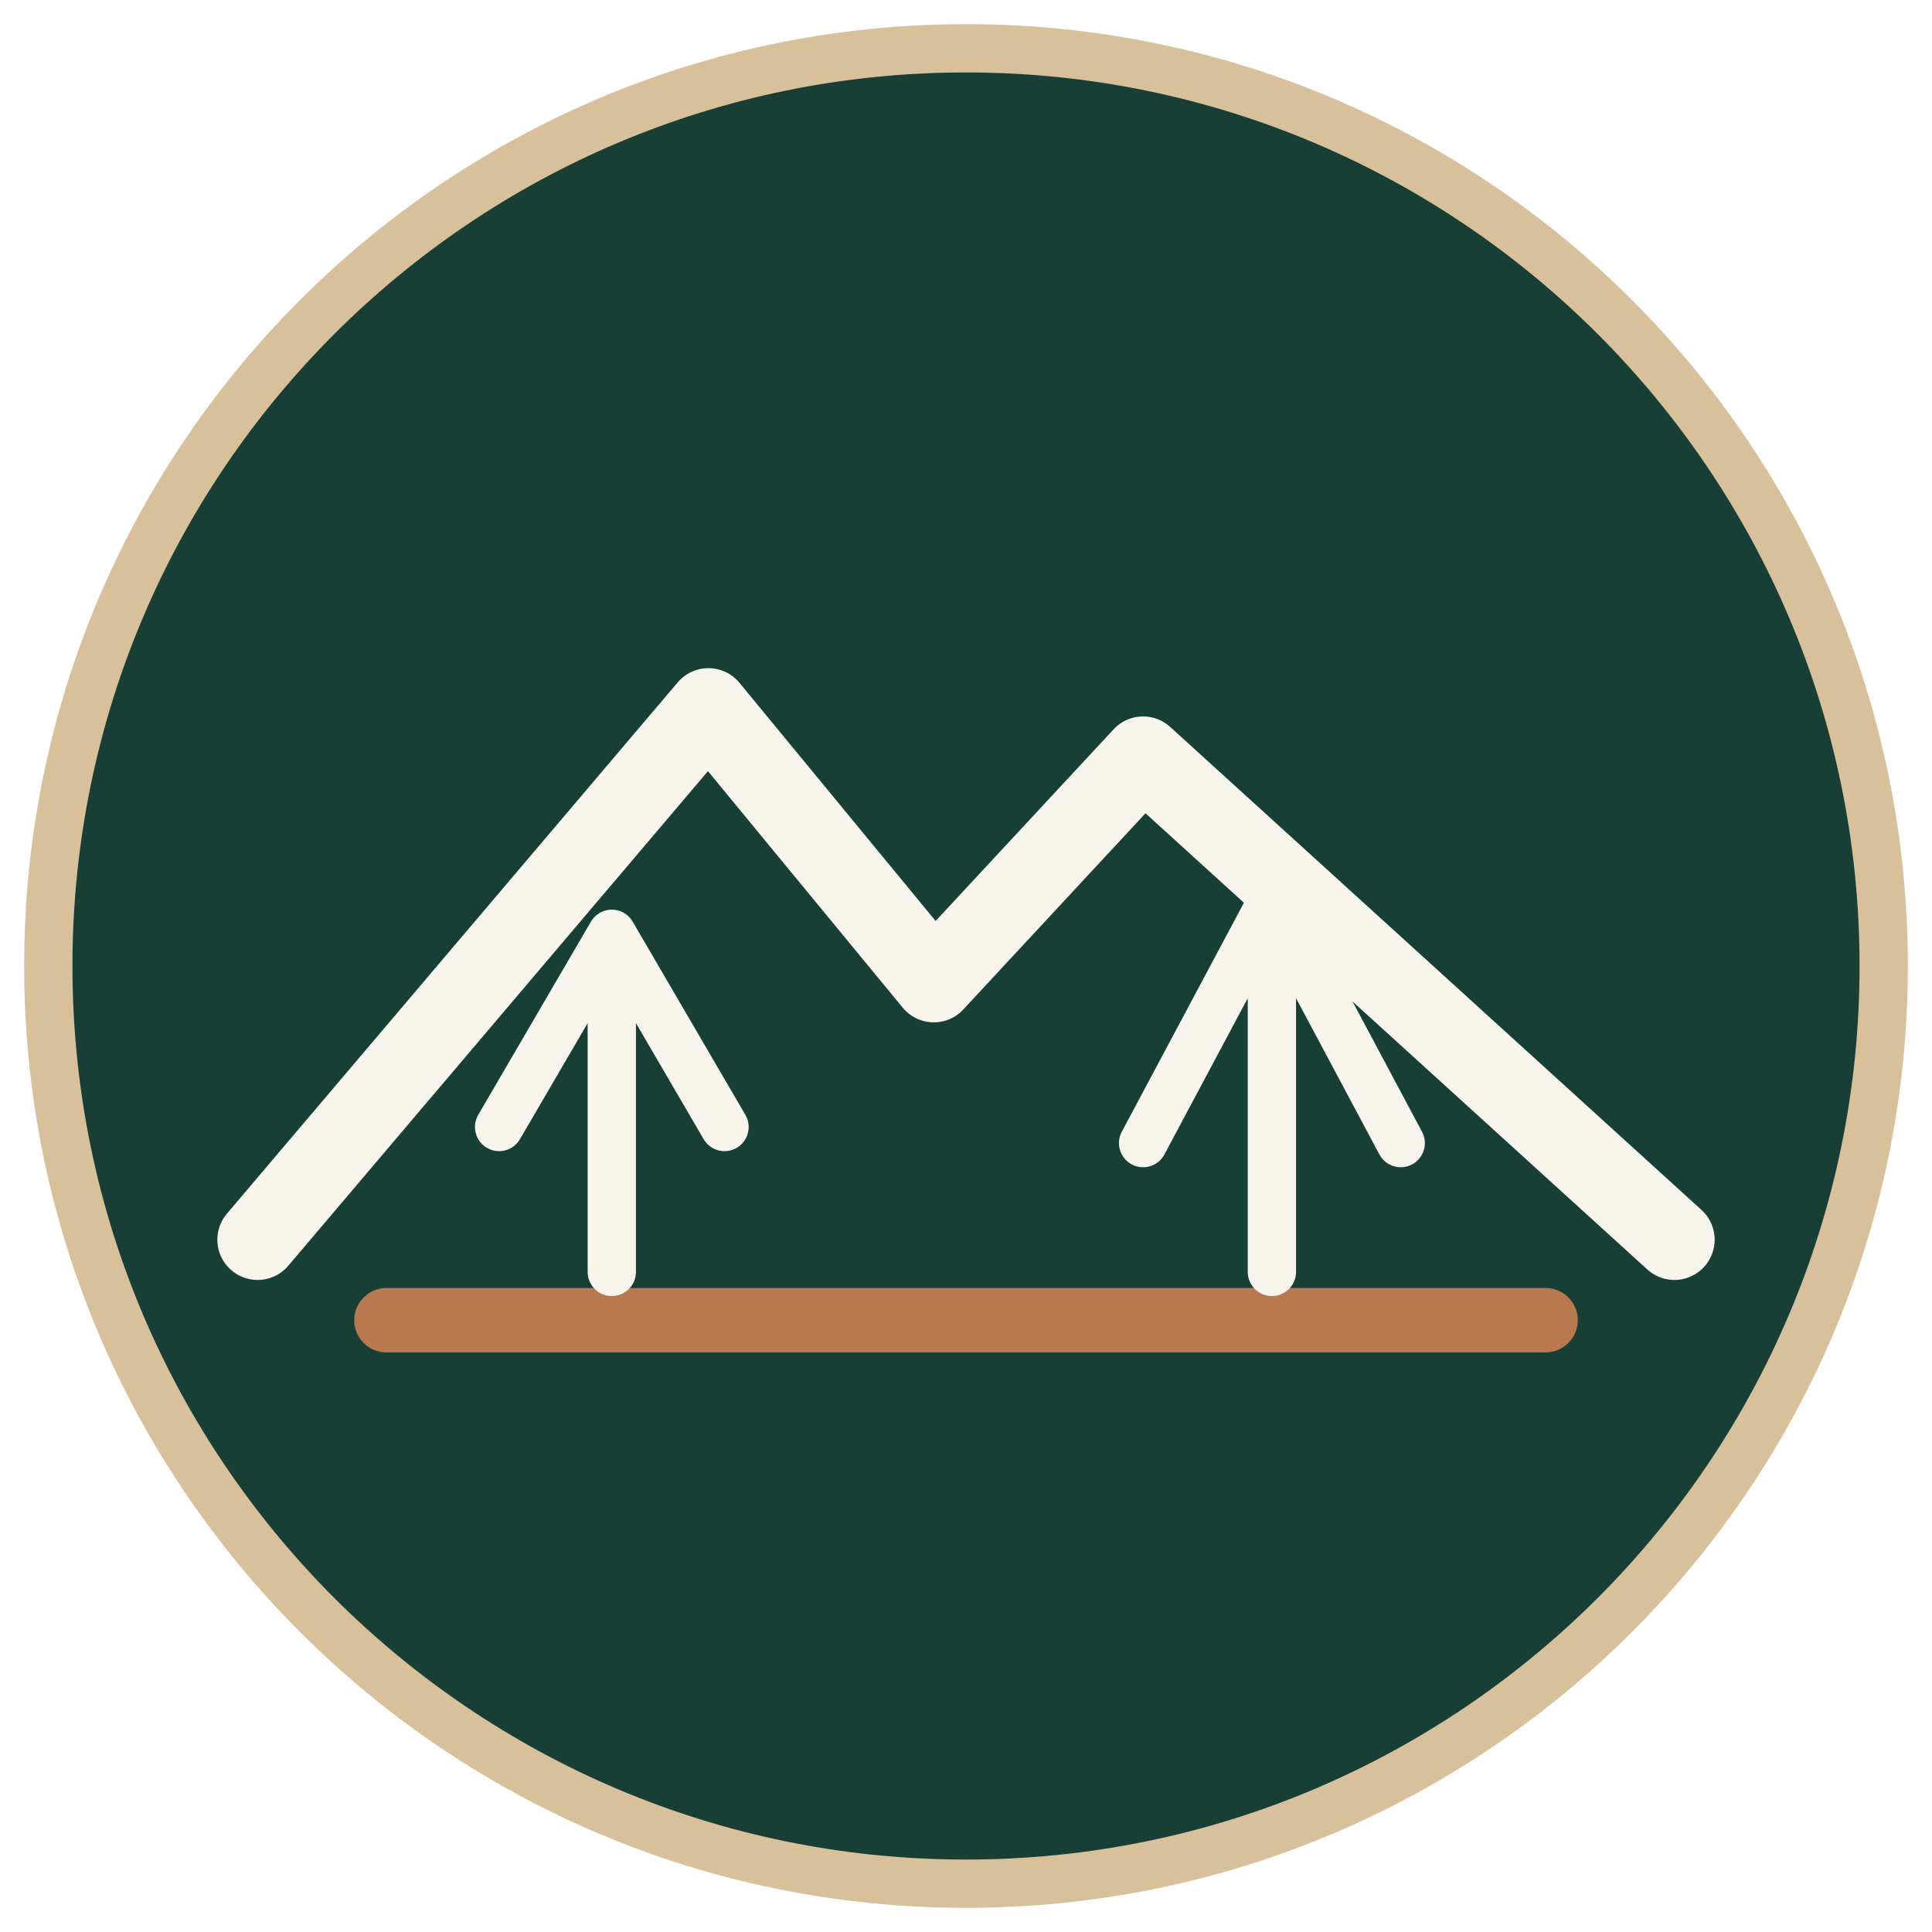
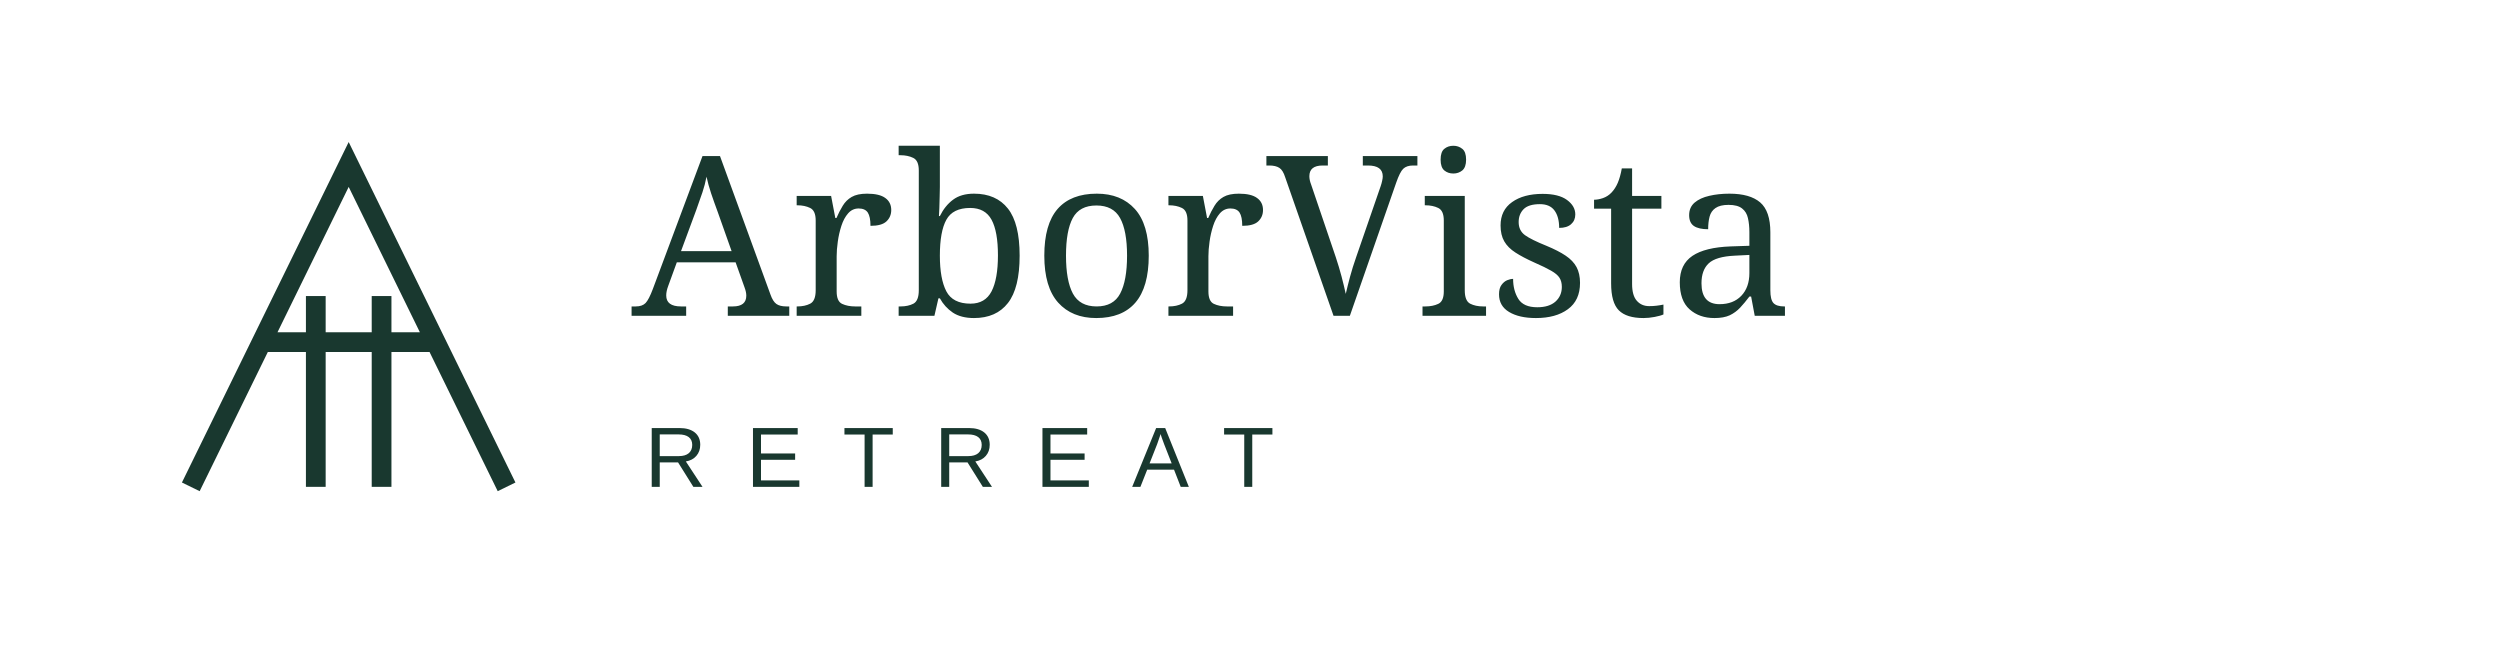
- <svg xmlns="http://www.w3.org/2000/svg" viewBox="0 0 120 120" role="img" aria-labelledby="t">
-   <circle cx="60" cy="60" r="57" fill="#173f35" stroke="#d8c09b" stroke-width="3" />
-   <path d="M16 77 44 44l14 17 13-14 33 30" fill="none" stroke="#f7f4ec" stroke-width="5" stroke-linecap="round" stroke-linejoin="round" />
-   <path d="M24 82h72" stroke="#b9794f" stroke-width="4" stroke-linecap="round" />
-   <path d="M38 79V61m-7 9 7-12 7 12m34 9V59m-8 12 8-15 8 15" fill="none" stroke="#f7f4ec" stroke-width="3" stroke-linecap="round" stroke-linejoin="round" />
+ <svg xmlns="http://www.w3.org/2000/svg" viewBox="0 0 380 100" role="img" aria-labelledby="t">
+   <g fill="none" stroke="#19382f" stroke-width="3">
+     <path d="M29 74 53 25l24 49M40 52h26" />
+     <path d="M48 74V45m10 29V45" />
+   </g>
+   <text x="96" y="48" fill="#19382f" font-family="Georgia,serif" font-size="34">ArborVista</text>
+   <text x="98" y="74" fill="#19382f" font-family="Arial,sans-serif" font-size="13" letter-spacing="6">RETREAT</text>
</svg>
